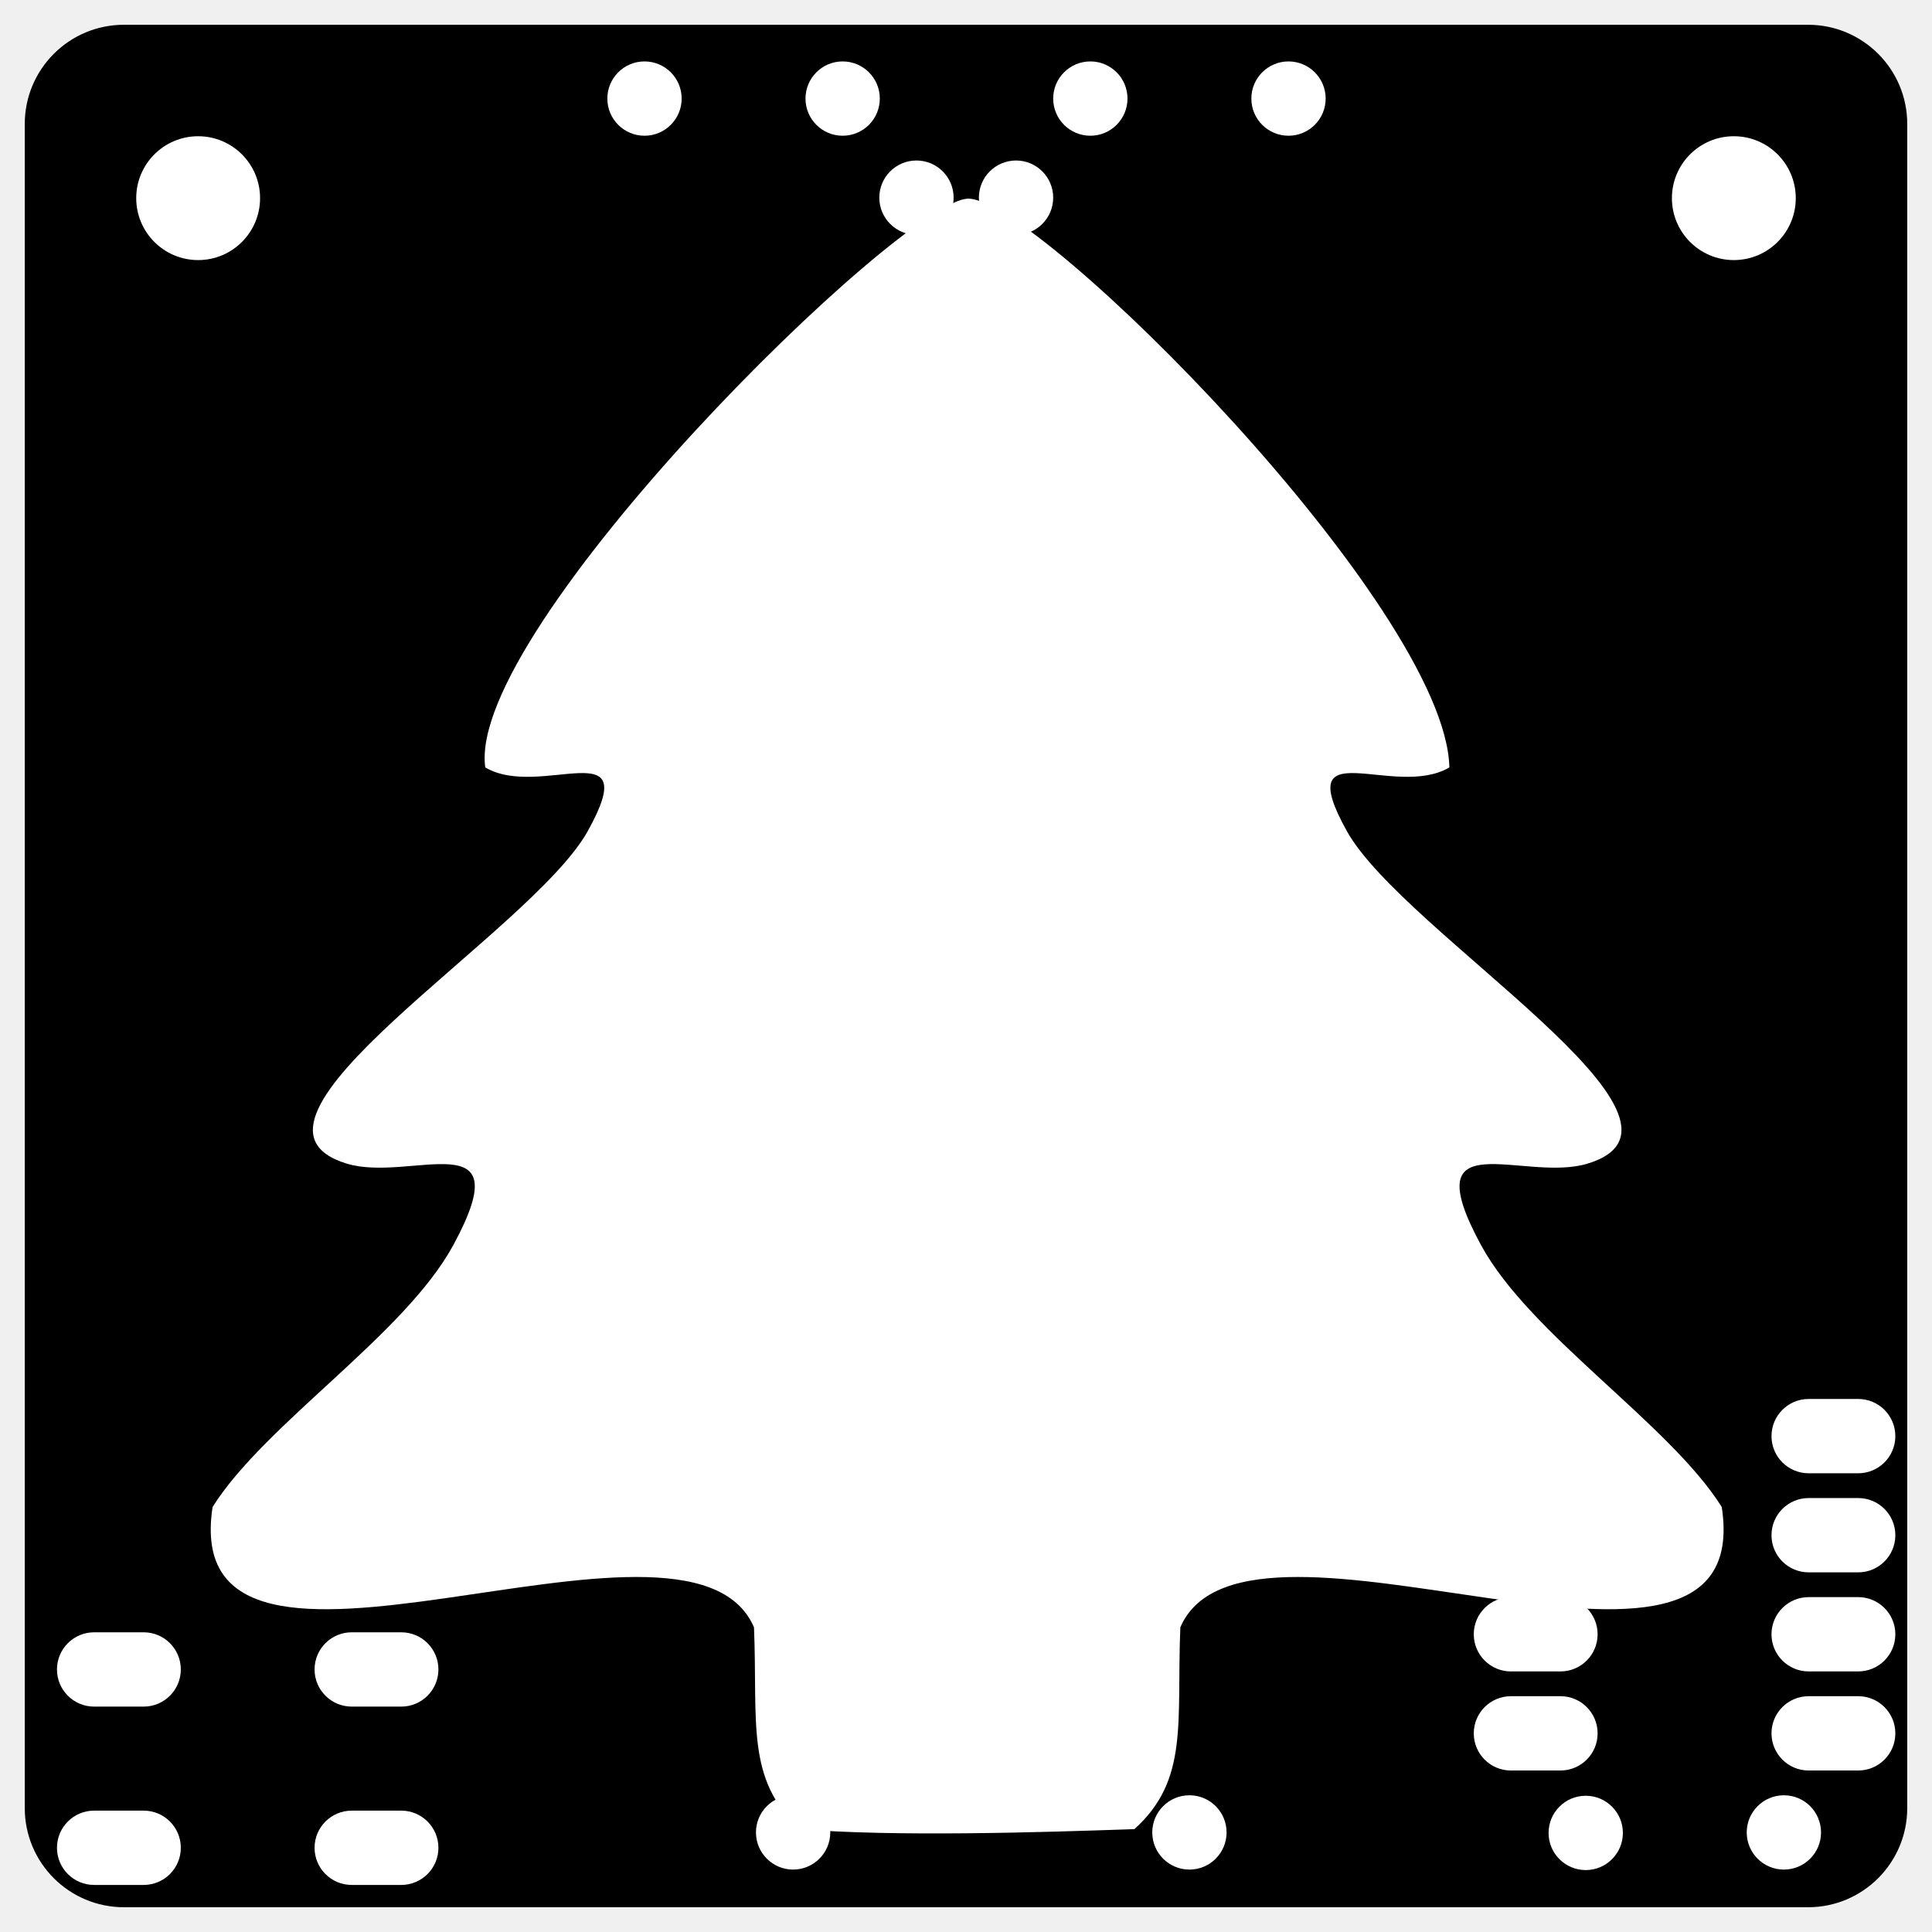
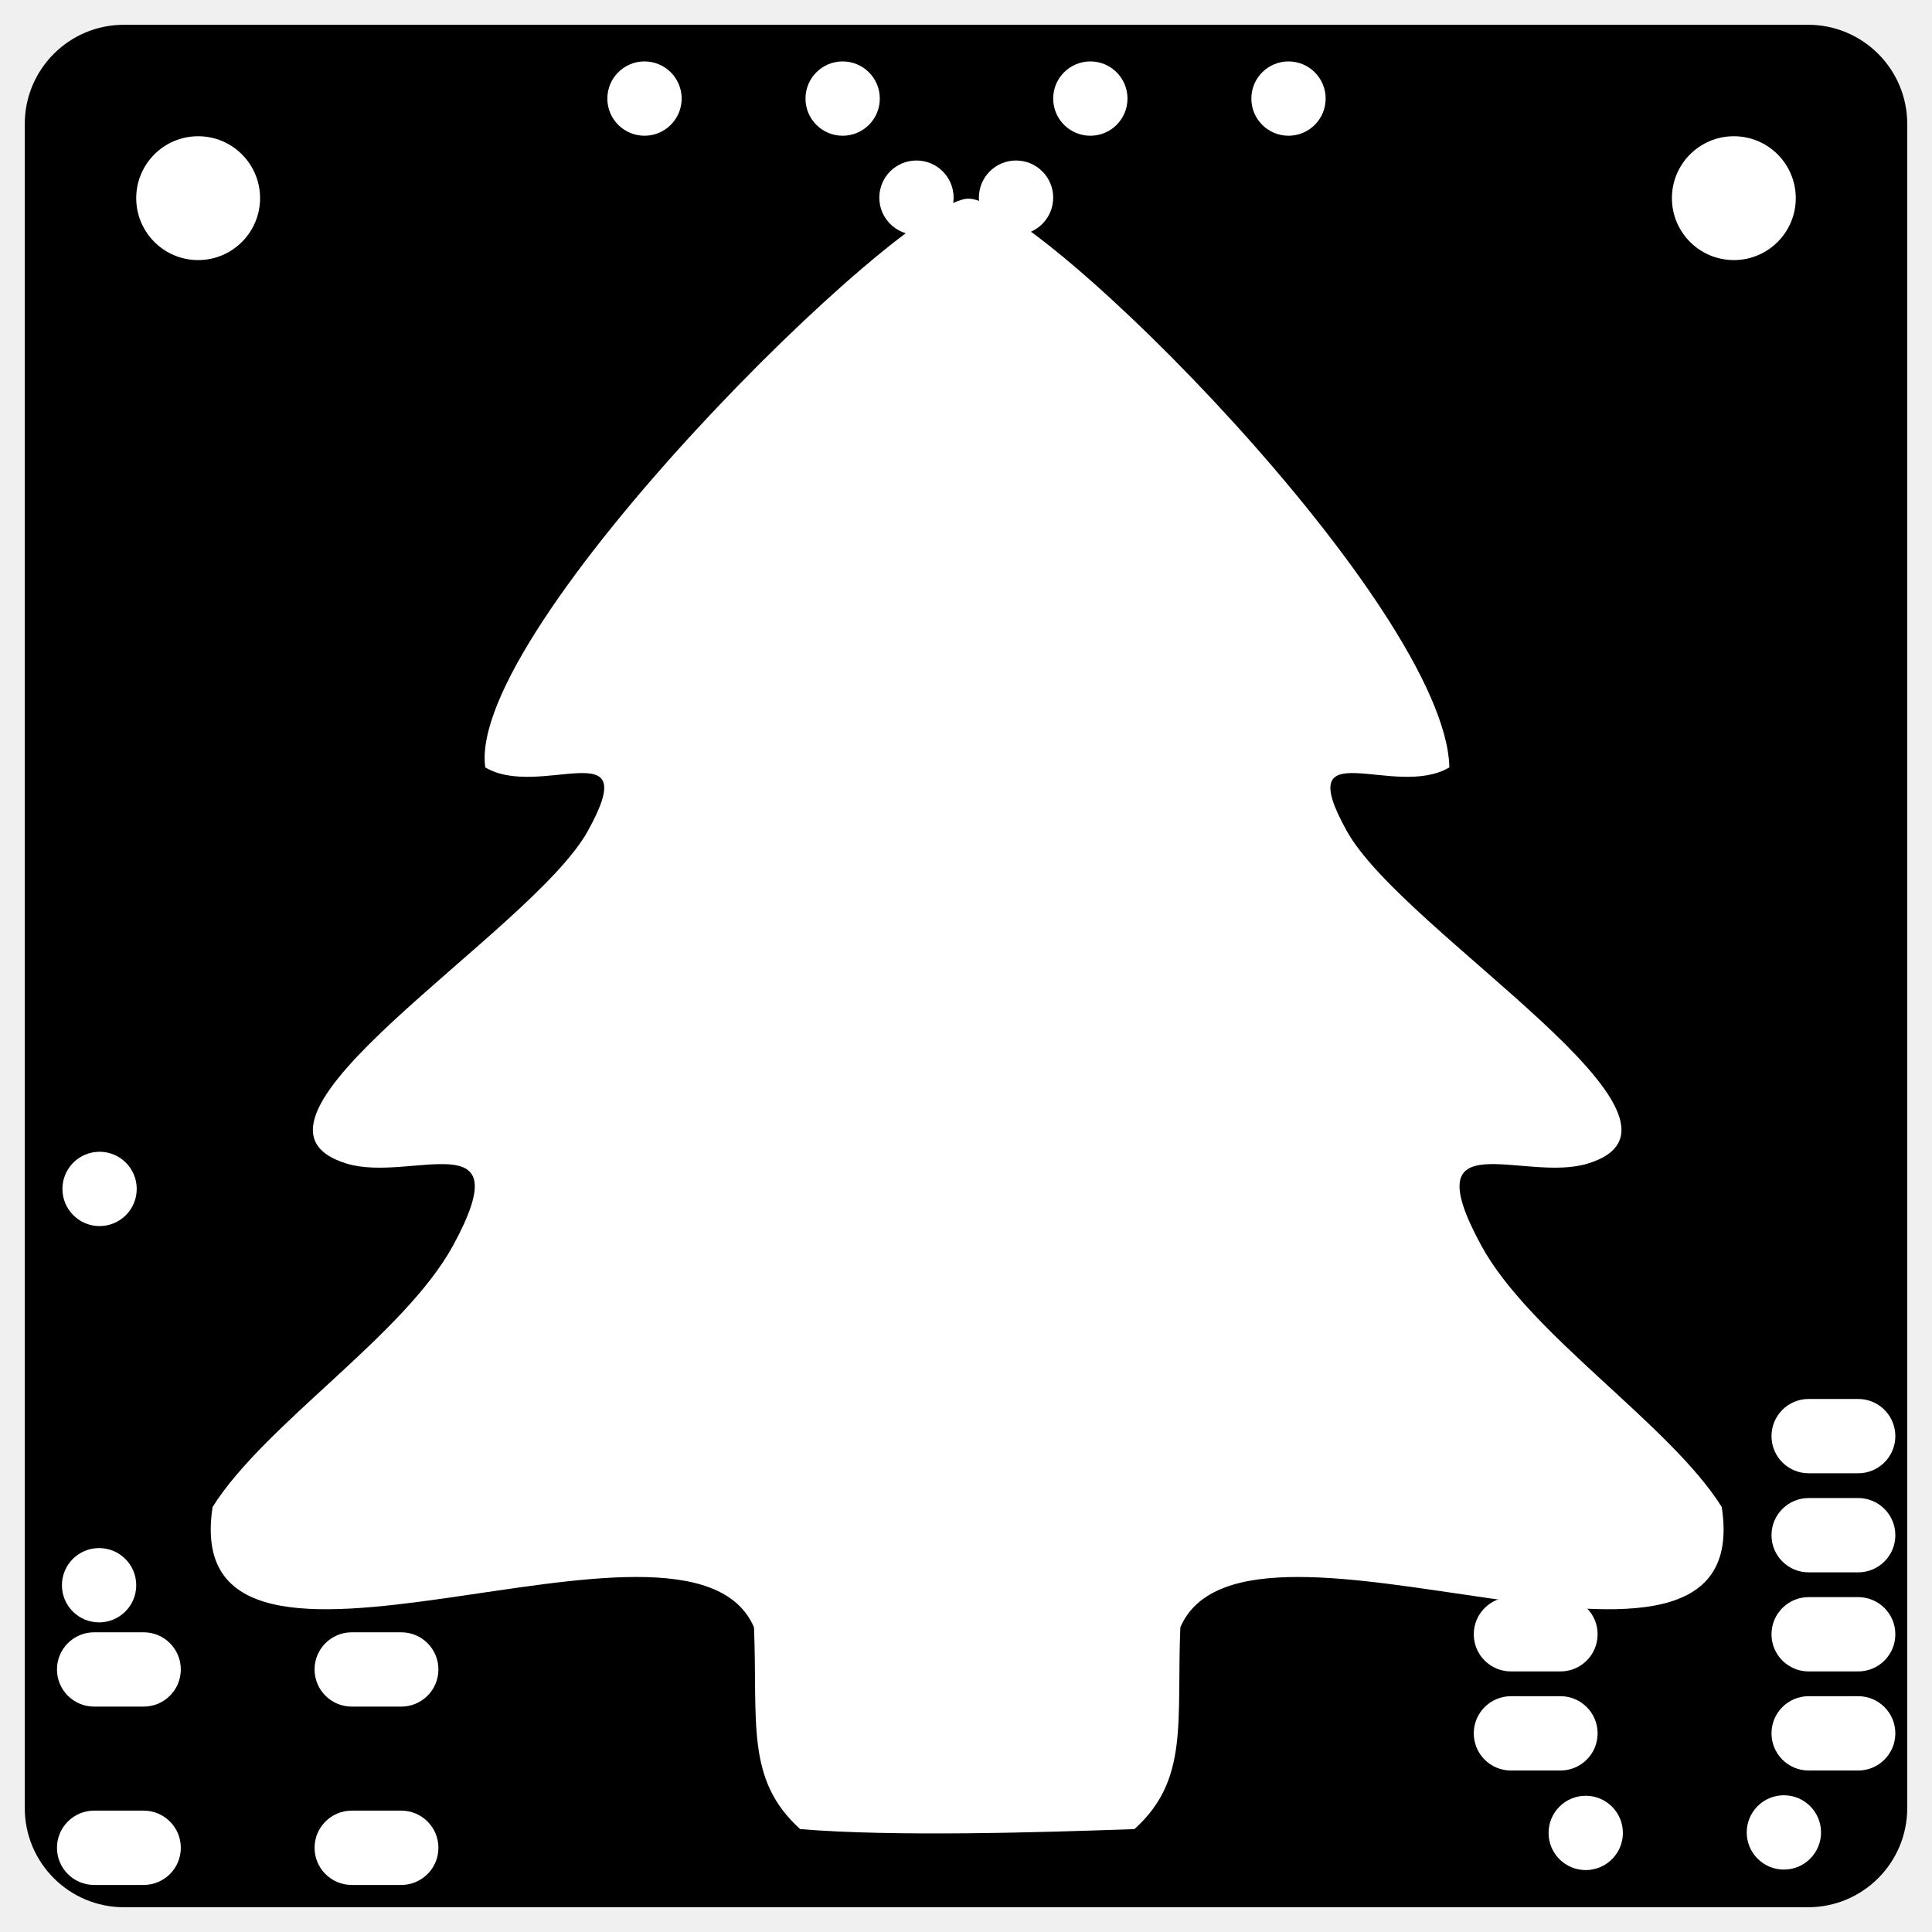
<svg xmlns="http://www.w3.org/2000/svg" width="175.5" height="175.5" id="svg2" version="1.1">
  <defs id="defs4" />
  <g id="layer1" transform="translate(0,-876.8597)">
    <rect style="fill:#000000;fill-rule:evenodd;stroke:#000000;stroke-width:0.994px;stroke-linecap:butt;stroke-linejoin:miter;stroke-opacity:1" id="rect2985" width="170.006" height="170.006" x="2.747" y="879.607" ry="8.51" />
    <path style="fill:#ffffff" id="path2989" d="m -28.746,48.225 c 0,2.716 -2.709,4.917 -6.052,4.917 -3.342,0 -6.052,-2.201 -6.052,-4.917 0,-2.716 2.709,-4.917 6.052,-4.917 3.342,0 6.052,2.201 6.052,4.917 z" transform="matrix(0.9294872,0,0,1.143984,50.34375,839.6915)" />
    <path style="fill:#ffffff" id="path2989-1" d="m -28.746,48.225 c 0,2.716 -2.709,4.917 -6.052,4.917 -3.342,0 -6.052,-2.201 -6.052,-4.917 0,-2.716 2.709,-4.917 6.052,-4.917 3.342,0 6.052,2.201 6.052,4.917 z" transform="matrix(0.9294872,0,0,1.143984,189.8438,839.6915)" />
    <path style="fill:#ffffff;fill-opacity:1;fill-rule:evenodd;stroke:none" d="m 44.078,946.57 c 5.008,2.965 14.474,-3.505 9.316,5.781 -5.158,9.286 -34.435,26.445 -21.863,30.22 5.79,1.739 15.854,-4.043 9.644,7.397 -4.424,8.151 -17.122,16.228 -21.863,23.782 -3.314,21.502 43.158,-3.024 49.18,10.932 0.352,8.613 -0.791,13.829 4.191,18.329 8.439,0.711 21.932,0.304 30.371,0 4.982,-4.5 3.814,-9.716 4.166,-18.329 6.022,-13.955 52.494,10.57 49.18,-10.932 -4.741,-7.554 -17.439,-15.631 -21.863,-23.782 -6.21,-11.44 3.854,-5.659 9.644,-7.397 12.571,-3.775 -16.68,-20.934 -21.838,-30.22 -5.158,-9.286 4.308,-2.817 9.316,-5.781 -0.328,-14.581 -37.303,-51.664 -43.695,-51.664 -5.937,0 -45.637,39.066 -43.884,51.664 z" id="path2161" />
-     <path style="fill:#ffffff;stroke:none" id="path3613" d="m 62.598,163.586 a 3.026,2.837 0 1 1 -6.052,0 3.026,2.837 0 1 1 6.052,0 z" transform="matrix(1.115385,0,0,-1.189744,5.599689,1237.94)" />
-     <path transform="matrix(1.115385,0,0,-1.189744,41.59969,1237.94)" d="m 62.598,163.586 a 3.026,2.837 0 1 1 -6.052,0 3.026,2.837 0 1 1 6.052,0 z" id="path4405" style="fill:#ffffff;stroke:none" />
-     <path style="fill:#ffffff;stroke:none" id="path4407" d="m 62.598,163.586 a 3.026,2.837 0 1 1 -6.052,0 3.026,2.837 0 1 1 6.052,0 z" transform="matrix(1.115385,0,0,-1.189744,77.59969,1237.985)" />
-     <path transform="matrix(1.115385,0,0,-1.189744,95.59969,1237.94)" d="m 62.598,163.586 a 3.026,2.837 0 1 1 -6.052,0 3.026,2.837 0 1 1 6.052,0 z" id="path4409" style="fill:#ffffff;stroke:none" />
-     <path transform="matrix(1.115385,0,0,-1.189744,32.59969,1080.44)" d="m 62.598,163.586 a 3.026,2.837 0 1 1 -6.052,0 3.026,2.837 0 1 1 6.052,0 z" id="path3434" style="fill:#ffffff;stroke:none" />
-     <path style="fill:#ffffff;stroke:none" id="path3436" d="m 62.598,163.586 a 3.026,2.837 0 1 1 -6.052,0 3.026,2.837 0 1 1 6.052,0 z" transform="matrix(1.115385,0,0,-1.189744,10.09969,1080.44)" />
-     <path transform="matrix(1.115385,0,0,-1.189744,-7.900311,1080.44)" d="m 62.598,163.586 a 3.026,2.837 0 1 1 -6.052,0 3.026,2.837 0 1 1 6.052,0 z" id="path3438" style="fill:#ffffff;stroke:none" />
-     <path style="fill:#ffffff;stroke:none" id="path3440" d="m 62.598,163.586 a 3.026,2.837 0 1 1 -6.052,0 3.026,2.837 0 1 1 6.052,0 z" transform="matrix(1.115385,0,0,-1.189744,50.59969,1080.44)" />
-     <path transform="matrix(1.115385,0,0,-1.189744,16.80469,1089.44)" d="m 62.598,163.586 a 3.026,2.837 0 1 1 -6.052,0 3.026,2.837 0 1 1 6.052,0 z" id="path3442" style="fill:#ffffff;stroke:none" />
-     <path style="fill:#ffffff;stroke:none" id="path3444" d="m 62.598,163.586 a 3.026,2.837 0 1 1 -6.052,0 3.026,2.837 0 1 1 6.052,0 z" transform="matrix(1.115385,0,0,-1.189744,25.84969,1089.44)" />
+     <path style="fill:#ffffff;stroke:none" id="path3613" d="m 62.598,163.586 a 3.026,2.837 0 1 1 -6.052,0 3.026,2.837 0 1 1 6.052,0 z" transform="matrix(1.115385,0,0,-1.189744,-57.44531,1215.485)" />
+     <path transform="matrix(1.115385,0,0,-1.189744,-57.40031,1179.485)" d="m 62.598,163.586 a 3.026,2.837 0 1 1 -6.052,0 3.026,2.837 0 1 1 6.052,0 z" id="path4405" style="fill:#ffffff;stroke:none" />
+     <path style="fill:#ffffff;stroke:none" id="path4407" d="m 62.598,163.586 c 0,1.567 -1.355,2.837 -3.026,2.837 -1.671,0 -3.026,-1.27 -3.026,-2.837 0,-1.567 1.355,-2.837 3.026,-2.837 1.671,0 3.026,1.27 3.026,2.837 z" transform="matrix(1.115385,0,0,-1.189744,77.59969,1237.985)" />
+     <path transform="matrix(1.115385,0,0,-1.189744,95.59969,1237.94)" d="m 62.598,163.586 c 0,1.567 -1.355,2.837 -3.026,2.837 -1.671,0 -3.026,-1.27 -3.026,-2.837 0,-1.567 1.355,-2.837 3.026,-2.837 1.671,0 3.026,1.27 3.026,2.837 z" id="path4409" style="fill:#ffffff;stroke:none" />
+     <path transform="matrix(1.115385,0,0,-1.189744,32.59969,1080.44)" d="m 62.598,163.586 c 0,1.567 -1.355,2.837 -3.026,2.837 -1.671,0 -3.026,-1.27 -3.026,-2.837 0,-1.567 1.355,-2.837 3.026,-2.837 1.671,0 3.026,1.27 3.026,2.837 z" id="path3434" style="fill:#ffffff;stroke:none" />
+     <path style="fill:#ffffff;stroke:none" id="path3436" d="m 62.598,163.586 c 0,1.567 -1.355,2.837 -3.026,2.837 -1.671,0 -3.026,-1.27 -3.026,-2.837 0,-1.567 1.355,-2.837 3.026,-2.837 1.671,0 3.026,1.27 3.026,2.837 z" transform="matrix(1.115385,0,0,-1.189744,10.09969,1080.44)" />
+     <path transform="matrix(1.115385,0,0,-1.189744,-7.900311,1080.44)" d="m 62.598,163.586 c 0,1.567 -1.355,2.837 -3.026,2.837 -1.671,0 -3.026,-1.27 -3.026,-2.837 0,-1.567 1.355,-2.837 3.026,-2.837 1.671,0 3.026,1.27 3.026,2.837 z" id="path3438" style="fill:#ffffff;stroke:none" />
+     <path style="fill:#ffffff;stroke:none" id="path3440" d="m 62.598,163.586 c 0,1.567 -1.355,2.837 -3.026,2.837 -1.671,0 -3.026,-1.27 -3.026,-2.837 0,-1.567 1.355,-2.837 3.026,-2.837 1.671,0 3.026,1.27 3.026,2.837 z" transform="matrix(1.115385,0,0,-1.189744,50.59969,1080.44)" />
+     <path transform="matrix(1.115385,0,0,-1.189744,16.80469,1089.44)" d="m 62.598,163.586 c 0,1.567 -1.355,2.837 -3.026,2.837 -1.671,0 -3.026,-1.27 -3.026,-2.837 0,-1.567 1.355,-2.837 3.026,-2.837 1.671,0 3.026,1.27 3.026,2.837 z" id="path3442" style="fill:#ffffff;stroke:none" />
+     <path style="fill:#ffffff;stroke:none" id="path3444" d="m 62.598,163.586 c 0,1.567 -1.355,2.837 -3.026,2.837 -1.671,0 -3.026,-1.27 -3.026,-2.837 0,-1.567 1.355,-2.837 3.026,-2.837 1.671,0 3.026,1.27 3.026,2.837 z" transform="matrix(1.115385,0,0,-1.189744,25.84969,1089.44)" />
    <rect style="fill:#ffffff;fill-rule:evenodd;stroke:none" id="rect3446" width="11.25" height="6.75" x="133.875" y="1021.94" ry="3.375" />
    <rect ry="3.375" y="1030.94" x="133.875" height="6.75" width="11.25" id="rect4216" style="fill:#ffffff;fill-rule:evenodd;stroke:none" />
    <rect style="fill:#ffffff;fill-rule:evenodd;stroke:none" id="rect4218" width="11.25" height="6.75" x="160.92" y="1030.94" ry="3.375" />
    <rect ry="3.375" y="1021.94" x="160.92" height="6.75" width="11.25" id="rect4220" style="fill:#ffffff;fill-rule:evenodd;stroke:none" />
    <rect style="fill:#ffffff;fill-rule:evenodd;stroke:none" id="rect4222" width="11.25" height="6.75" x="160.92" y="1012.94" ry="3.375" />
    <rect ry="3.375" y="1003.94" x="160.92" height="6.75" width="11.25" id="rect4224" style="fill:#ffffff;fill-rule:evenodd;stroke:none" />
    <rect ry="3.375" y="1041.335" x="5.175" height="6.75" width="11.25" id="rect4226" style="fill:#ffffff;fill-rule:evenodd;stroke:none" />
    <rect style="fill:#ffffff;fill-rule:evenodd;stroke:none" id="rect4228" width="11.25" height="6.75" x="28.575" y="1041.335" ry="3.375" />
    <rect ry="3.375" y="1025.135" x="28.575" height="6.75" width="11.25" id="rect4230" style="fill:#ffffff;fill-rule:evenodd;stroke:none" />
    <rect style="fill:#ffffff;fill-rule:evenodd;stroke:none" id="rect4232" width="11.25" height="6.75" x="5.175" y="1025.135" ry="3.375" />
  </g>
</svg>
